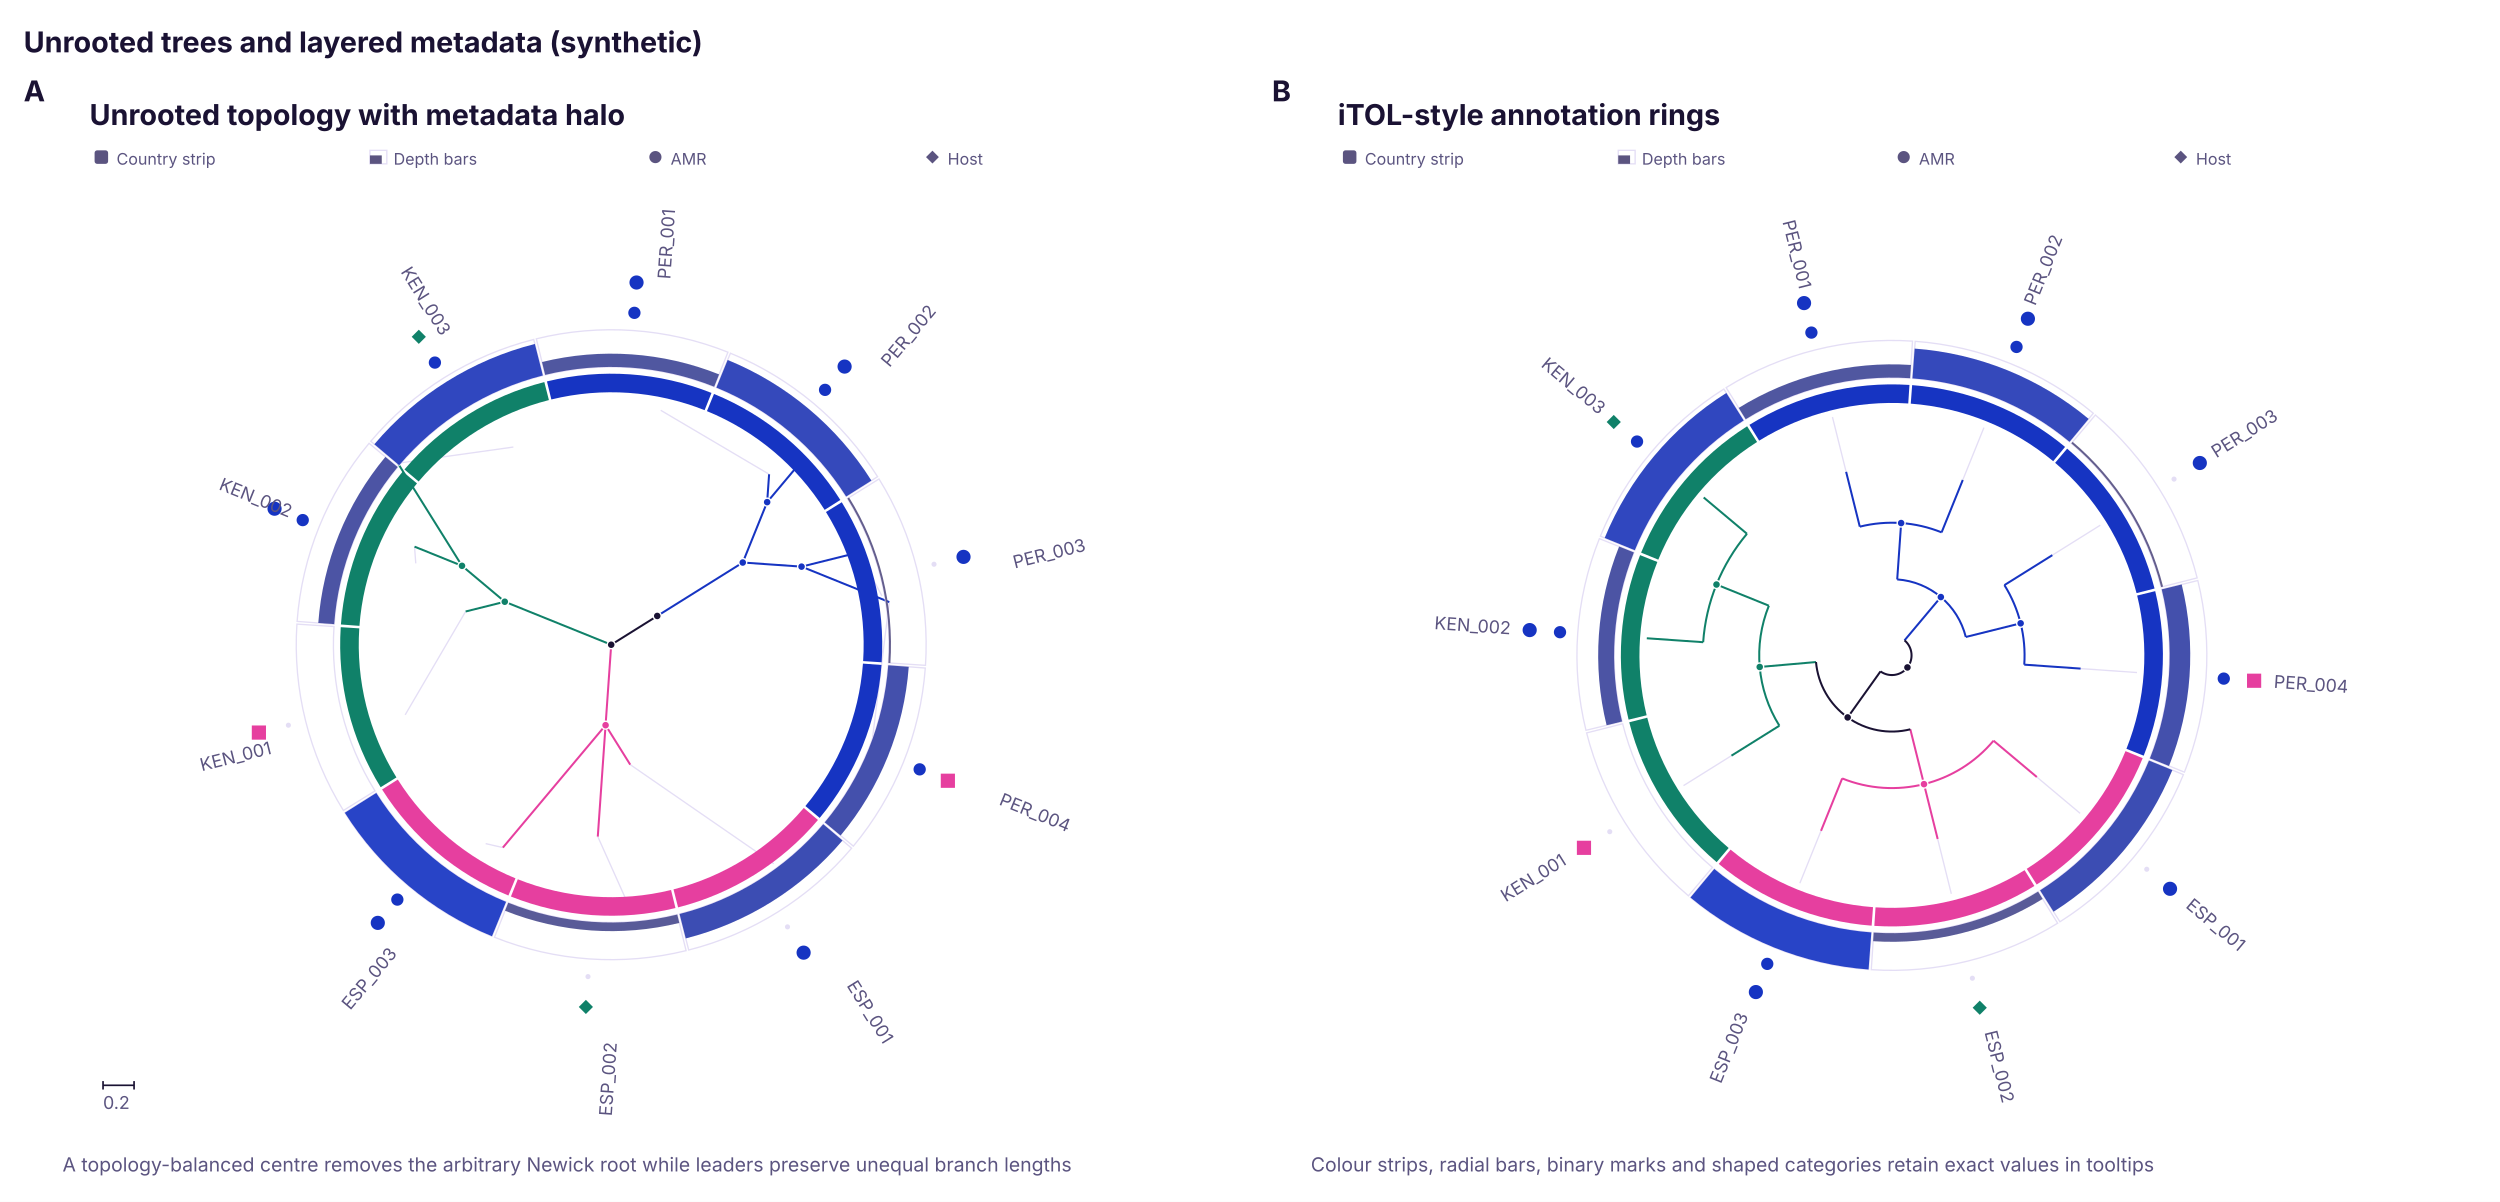
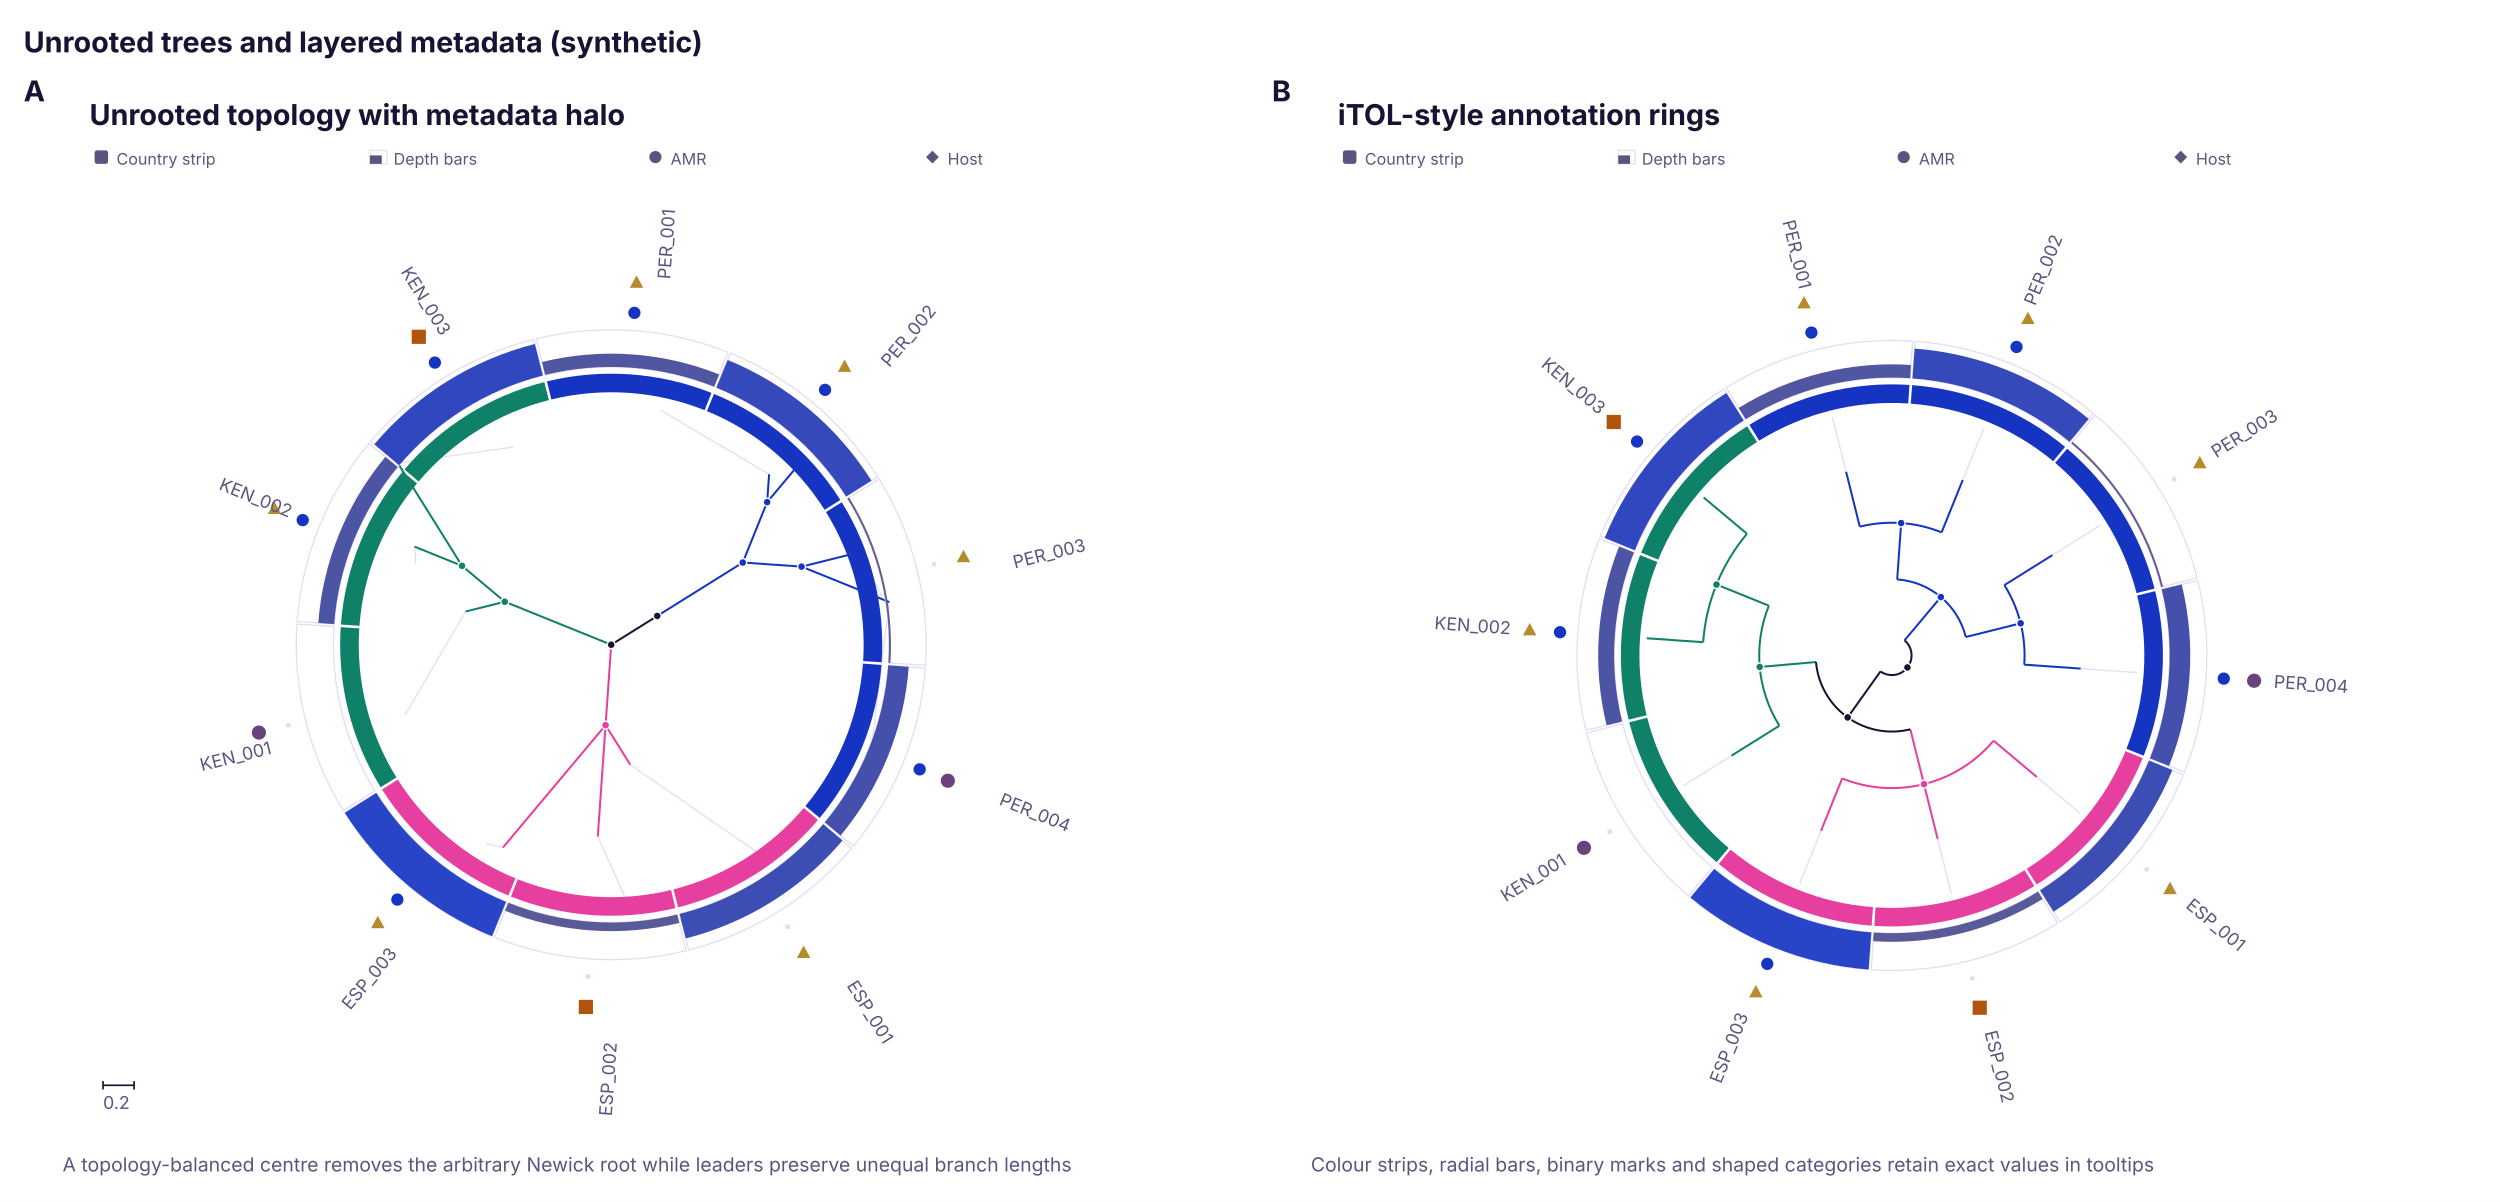
<svg xmlns="http://www.w3.org/2000/svg" width="1480" height="711.5" viewBox="0 0 1480 711.5" font-family="Inter, Liberation Sans, Arial, Helvetica, sans-serif" role="img" aria-labelledby="karyon-title karyon-desc">
  <rect x="0" y="0" width="1480" height="711.5" fill="#ffffff" />
  <g transform="translate(37 43) scale(1)">
    <svg width="690" height="639" viewBox="0 0 690 639" font-family="Inter, Liberation Sans, Arial, Helvetica, sans-serif">
      <defs>
        <clipPath id="p0-karyon-clip-0">
          <rect x="16" y="43" width="656" height="582" />
        </clipPath>
      </defs>
      <rect x="0" y="0" width="690" height="639" fill="#ffffff" />
      <text x="16" y="31" fill="#1a1233" font-size="17" text-anchor="start" font-weight="bold">Unrooted topology with metadata halo</text>
      <g clip-path="url(#p0-karyon-clip-0)">
        <line x1="418.309" y1="237.767" x2="354.146" y2="199.898" stroke="#e4def5" stroke-width="0.8" />
        <line x1="436.045" y1="231.745" x2="437.497" y2="233.574" stroke="#e4def5" stroke-width="0.8" />
        <line x1="471.377" y1="284.009" x2="485.135" y2="309.811" stroke="#e4def5" stroke-width="0.8" />
        <line x1="489.456" y1="313.435" x2="478.864" y2="399.489" stroke="#e4def5" stroke-width="0.8" />
        <line x1="336.099" y1="409.677" x2="421.08" y2="468.354" stroke="#e4def5" stroke-width="0.8" />
        <line x1="316.888" y1="452.271" x2="333.854" y2="490.102" stroke="#e4def5" stroke-width="0.8" />
        <line x1="260.702" y1="458.771" x2="250.503" y2="456.426" stroke="#e4def5" stroke-width="0.8" />
        <line x1="238.659" y1="318.999" x2="202.865" y2="380.189" stroke="#e4def5" stroke-width="0.8" />
        <line x1="208.403" y1="280.621" x2="209.136" y2="290.511" stroke="#e4def5" stroke-width="0.8" />
        <line x1="198.544" y1="231.229" x2="266.92" y2="221.646" stroke="#e4def5" stroke-width="0.8" />
        <line x1="324.832" y1="338.679" x2="352.088" y2="321.647" stroke="#1a1233" stroke-width="1.2" />
        <g>
          <line x1="352.088" y1="321.647" x2="402.708" y2="290.016" stroke="#1634c2" stroke-width="1.2" />
        </g>
        <g>
          <line x1="402.708" y1="290.016" x2="417.156" y2="254.256" stroke="#1634c2" stroke-width="1.2" />
        </g>
        <g>
          <line x1="417.156" y1="254.256" x2="418.309" y2="237.767" stroke="#1634c2" stroke-width="1.2" />
        </g>
        <g>
          <line x1="417.156" y1="254.256" x2="436.045" y2="231.745" stroke="#1634c2" stroke-width="1.2" />
        </g>
        <g>
          <line x1="402.708" y1="290.016" x2="437.518" y2="292.45" stroke="#1634c2" stroke-width="1.2" />
        </g>
        <g>
          <line x1="437.518" y1="292.45" x2="471.377" y2="284.009" stroke="#1634c2" stroke-width="1.2" />
        </g>
        <g>
          <line x1="437.518" y1="292.45" x2="489.456" y2="313.435" stroke="#1634c2" stroke-width="1.2" />
        </g>
        <g>
          <line x1="324.832" y1="338.679" x2="321.501" y2="386.314" stroke="#e63f9f" stroke-width="1.2" />
        </g>
        <g>
          <line x1="321.501" y1="386.314" x2="336.099" y2="409.677" stroke="#e63f9f" stroke-width="1.2" />
        </g>
        <g>
          <line x1="321.501" y1="386.314" x2="316.888" y2="452.271" stroke="#e63f9f" stroke-width="1.2" />
        </g>
        <g>
          <line x1="321.501" y1="386.314" x2="260.702" y2="458.771" stroke="#e63f9f" stroke-width="1.2" />
        </g>
        <g>
          <line x1="324.832" y1="338.679" x2="261.825" y2="313.223" stroke="#108169" stroke-width="1.2" />
        </g>
        <g>
          <line x1="261.825" y1="313.223" x2="238.659" y2="318.999" stroke="#108169" stroke-width="1.2" />
        </g>
        <g>
          <line x1="261.825" y1="313.223" x2="236.501" y2="291.973" stroke="#108169" stroke-width="1.2" />
        </g>
        <g>
          <line x1="236.501" y1="291.973" x2="208.403" y2="280.621" stroke="#108169" stroke-width="1.2" />
        </g>
        <g>
          <line x1="236.501" y1="291.973" x2="198.544" y2="231.229" stroke="#108169" stroke-width="1.2" />
        </g>
        <circle cx="352.088" cy="321.647" r="2.75" fill="#ffffff" />
        <circle cx="352.088" cy="321.647" r="1.95" fill="#1a1233" />
        <circle cx="402.708" cy="290.016" r="2.75" fill="#ffffff" />
        <circle cx="402.708" cy="290.016" r="1.95" fill="#1634c2" />
        <circle cx="417.156" cy="254.256" r="2.75" fill="#ffffff" />
        <circle cx="417.156" cy="254.256" r="1.95" fill="#1634c2" />
        <circle cx="437.518" cy="292.45" r="2.75" fill="#ffffff" />
        <circle cx="437.518" cy="292.45" r="1.95" fill="#1634c2" />
        <circle cx="324.832" cy="338.679" r="2.75" fill="#ffffff" />
        <circle cx="324.832" cy="338.679" r="1.95" fill="#1a1233" />
        <circle cx="321.501" cy="386.314" r="2.75" fill="#ffffff" />
        <circle cx="321.501" cy="386.314" r="1.95" fill="#e63f9f" />
        <circle cx="261.825" cy="313.223" r="2.75" fill="#ffffff" />
        <circle cx="261.825" cy="313.223" r="1.95" fill="#108169" />
        <circle cx="236.501" cy="291.973" r="2.75" fill="#ffffff" />
        <circle cx="236.501" cy="291.973" r="1.95" fill="#108169" />
        <g>
          <path d="M 286.79 182.798 A 160.456 160.456 0 0 1 384.197 189.609 L 380.127 199.828 A 149.456 149.456 0 0 0 289.398 193.484 Z" fill="#1634c2" />
        </g>
        <g>
          <path d="M 385.68 190.208 A 160.456 160.456 0 0 1 460.48 252.973 L 451.181 258.848 A 149.456 149.456 0 0 0 381.509 200.387 Z" fill="#1634c2" />
        </g>
        <g>
          <path d="M 461.328 254.33 A 160.456 160.456 0 0 1 484.951 349.074 L 473.974 348.361 A 149.456 149.456 0 0 0 451.971 260.112 Z" fill="#1634c2" />
        </g>
        <g>
          <path d="M 484.839 350.67 A 160.456 160.456 0 0 1 448.261 441.204 L 439.799 434.175 A 149.456 149.456 0 0 0 473.87 349.848 Z" fill="#1634c2" />
        </g>
        <g>
          <path d="M 447.232 442.43 A 160.456 160.456 0 0 1 364.425 494.173 L 361.711 483.513 A 149.456 149.456 0 0 0 438.841 435.317 Z" fill="#e63f9f" />
        </g>
        <g>
          <path d="M 362.873 494.56 A 160.456 160.456 0 0 1 265.466 487.749 L 269.536 477.53 A 149.456 149.456 0 0 0 360.265 483.874 Z" fill="#e63f9f" />
        </g>
        <g>
          <path d="M 263.983 487.15 A 160.456 160.456 0 0 1 189.183 424.385 L 198.482 418.509 A 149.456 149.456 0 0 0 268.154 476.971 Z" fill="#e63f9f" />
        </g>
        <g>
          <path d="M 188.335 423.028 A 160.456 160.456 0 0 1 164.713 328.284 L 175.69 328.997 A 149.456 149.456 0 0 0 197.692 417.246 Z" fill="#108169" />
        </g>
        <g>
          <path d="M 164.824 326.688 A 160.456 160.456 0 0 1 201.402 236.154 L 209.864 243.182 A 149.456 149.456 0 0 0 175.793 327.51 Z" fill="#108169" />
        </g>
        <g>
          <path d="M 202.431 234.928 A 160.456 160.456 0 0 1 285.238 183.185 L 287.952 193.844 A 149.456 149.456 0 0 0 210.822 242.041 Z" fill="#108169" />
        </g>
        <g>
          <path d="M 280.5 157.57 A 186.456 186.456 0 0 1 393.937 165.502 L 385.783 185.935 A 164.456 164.456 0 0 0 285.731 178.939 Z" fill="none" stroke="#e4def5" stroke-width="0.8" />
          <path d="M 283.863 171.307 A 172.313 172.313 0 0 1 388.695 178.637 L 385.783 185.935 A 164.456 164.456 0 0 0 285.731 178.939 Z" fill="#424998" fill-opacity="0.92" />
        </g>
        <g>
          <path d="M 395.42 166.101 A 186.456 186.456 0 0 1 482.53 239.195 L 463.923 250.933 A 164.456 164.456 0 0 0 387.092 186.464 Z" fill="none" stroke="#e4def5" stroke-width="0.8" />
          <path d="M 393.784 170.101 A 182.135 182.135 0 0 1 478.875 241.5 L 463.923 250.933 A 164.456 164.456 0 0 0 387.092 186.464 Z" fill="#243ab5" fill-opacity="0.92" />
        </g>
        <g>
          <path d="M 483.378 240.552 A 186.456 186.456 0 0 1 510.887 350.887 L 488.935 349.447 A 164.456 164.456 0 0 0 464.671 252.13 Z" fill="none" stroke="#e4def5" stroke-width="0.8" />
          <path d="M 465.673 251.509 A 165.635 165.635 0 0 1 490.111 349.524 L 488.935 349.447 A 164.456 164.456 0 0 0 464.671 252.13 Z" fill="#575284" fill-opacity="0.92" />
        </g>
        <g>
          <path d="M 510.776 352.483 A 186.456 186.456 0 0 1 468.178 457.917 L 451.265 443.848 A 164.456 164.456 0 0 0 488.836 350.855 Z" fill="none" stroke="#e4def5" stroke-width="0.8" />
          <path d="M 500.981 351.756 A 176.635 176.635 0 0 1 460.627 451.636 L 451.265 443.848 A 164.456 164.456 0 0 0 488.836 350.855 Z" fill="#3542a5" fill-opacity="0.92" />
        </g>
        <g>
          <path d="M 467.15 459.142 A 186.456 186.456 0 0 1 370.715 519.401 L 365.301 498.078 A 164.456 164.456 0 0 0 450.357 444.929 Z" fill="none" stroke="#e4def5" stroke-width="0.8" />
          <path d="M 461.752 454.574 A 179.385 179.385 0 0 1 368.975 512.547 L 365.301 498.078 A 164.456 164.456 0 0 0 450.357 444.929 Z" fill="#2c3ead" fill-opacity="0.92" />
        </g>
        <g>
          <path d="M 369.163 519.788 A 186.456 186.456 0 0 1 255.726 511.856 L 263.88 491.423 A 164.456 164.456 0 0 0 363.932 498.419 Z" fill="none" stroke="#e4def5" stroke-width="0.8" />
          <path d="M 365.146 503.38 A 169.563 169.563 0 0 1 261.987 496.166 L 263.88 491.423 A 164.456 164.456 0 0 0 363.932 498.419 Z" fill="#4b4d8f" fill-opacity="0.92" />
        </g>
        <g>
          <path d="M 254.243 511.257 A 186.456 186.456 0 0 1 167.133 438.163 L 185.74 426.425 A 164.456 164.456 0 0 0 262.572 490.894 Z" fill="none" stroke="#e4def5" stroke-width="0.8" />
          <path d="M 254.243 511.257 A 186.456 186.456 0 0 1 167.133 438.163 L 185.74 426.425 A 164.456 164.456 0 0 0 262.572 490.894 Z" fill="#1634c2" fill-opacity="0.92" />
        </g>
        <g>
          <path d="M 166.285 436.806 A 186.456 186.456 0 0 1 138.776 326.471 L 160.728 327.911 A 164.456 164.456 0 0 0 184.992 425.228 Z" fill="none" stroke="#e4def5" stroke-width="0.8" />
        </g>
        <g>
          <path d="M 138.887 324.874 A 186.456 186.456 0 0 1 181.485 219.441 L 198.399 233.51 A 164.456 164.456 0 0 0 160.827 326.503 Z" fill="none" stroke="#e4def5" stroke-width="0.8" />
          <path d="M 151.424 325.805 A 173.885 173.885 0 0 1 191.15 227.481 L 198.399 233.51 A 164.456 164.456 0 0 0 160.827 326.503 Z" fill="#3d469c" fill-opacity="0.92" />
        </g>
        <g>
          <path d="M 182.514 218.216 A 186.456 186.456 0 0 1 278.948 157.957 L 284.362 179.28 A 164.456 164.456 0 0 0 199.306 232.429 Z" fill="none" stroke="#e4def5" stroke-width="0.8" />
          <path d="M 184.613 219.992 A 183.706 183.706 0 0 1 279.625 160.622 L 284.362 179.28 A 164.456 164.456 0 0 0 199.306 232.429 Z" fill="#1f38ba" fill-opacity="0.92" />
        </g>
        <g>
          <circle cx="338.571" cy="142.203" r="4.44" fill="#ffffff" />
          <circle cx="338.571" cy="142.203" r="3.64" fill="#1634c2" />
        </g>
        <g>
          <circle cx="451.432" cy="187.802" r="4.44" fill="#ffffff" />
          <circle cx="451.432" cy="187.802" r="3.64" fill="#1634c2" />
        </g>
        <g>
          <circle cx="515.937" cy="291.031" r="2.329" fill="#ffffff" />
          <circle cx="515.937" cy="291.031" r="1.529" fill="#e4def5" />
        </g>
        <g>
          <circle cx="507.446" cy="412.46" r="4.44" fill="#ffffff" />
          <circle cx="507.446" cy="412.46" r="3.64" fill="#1634c2" />
        </g>
        <g>
          <circle cx="429.202" cy="505.707" r="2.329" fill="#ffffff" />
          <circle cx="429.202" cy="505.707" r="1.529" fill="#e4def5" />
        </g>
        <g>
          <circle cx="311.093" cy="535.155" r="2.329" fill="#ffffff" />
          <circle cx="311.093" cy="535.155" r="1.529" fill="#e4def5" />
        </g>
        <g>
          <circle cx="198.231" cy="489.556" r="4.44" fill="#ffffff" />
          <circle cx="198.231" cy="489.556" r="3.64" fill="#1634c2" />
        </g>
        <g>
          <circle cx="133.726" cy="386.327" r="2.329" fill="#ffffff" />
          <circle cx="133.726" cy="386.327" r="1.529" fill="#e4def5" />
        </g>
        <g>
          <circle cx="142.217" cy="264.898" r="4.44" fill="#ffffff" />
          <circle cx="142.217" cy="264.898" r="3.64" fill="#1634c2" />
        </g>
        <g>
          <circle cx="220.461" cy="171.651" r="4.44" fill="#ffffff" />
          <circle cx="220.461" cy="171.651" r="3.64" fill="#1634c2" />
        </g>
        <g>
-           <circle cx="339.826" cy="124.247" r="5" fill="#ffffff" />
-           <circle cx="339.826" cy="124.247" r="4.2" fill="#1634c2" />
-         </g>
-         <g>
-           <circle cx="463.003" cy="174.013" r="5" fill="#ffffff" />
-           <circle cx="463.003" cy="174.013" r="4.2" fill="#1634c2" />
-         </g>
-         <g>
-           <circle cx="533.402" cy="286.676" r="5" fill="#ffffff" />
-           <circle cx="533.402" cy="286.676" r="4.2" fill="#1634c2" />
-         </g>
-         <g>
-           <rect x="519.135" y="414.203" width="10" height="10" fill="#ffffff" />
-           <rect x="519.935" y="415.003" width="8.4" height="8.4" fill="#e63f9f" />
-         </g>
-         <g>
-           <circle cx="438.741" cy="520.972" r="5" fill="#ffffff" />
-           <circle cx="438.741" cy="520.972" r="4.2" fill="#1634c2" />
-         </g>
-         <g>
-           <polygon points="309.837,548.111 314.837,553.111 309.837,558.111 304.837,553.111" fill="#ffffff" />
-           <polygon points="309.837,548.911 314.037,553.111 309.837,557.311 305.637,553.111" fill="#108169" />
-         </g>
-         <g>
-           <circle cx="186.661" cy="503.345" r="5" fill="#ffffff" />
-           <circle cx="186.661" cy="503.345" r="4.2" fill="#1634c2" />
-         </g>
-         <g>
-           <rect x="111.261" y="385.681" width="10" height="10" fill="#ffffff" />
-           <rect x="112.061" y="386.481" width="8.4" height="8.4" fill="#e63f9f" />
-         </g>
-         <g>
-           <circle cx="125.528" cy="258.155" r="5" fill="#ffffff" />
-           <circle cx="125.528" cy="258.155" r="4.2" fill="#1634c2" />
-         </g>
-         <g>
-           <polygon points="210.922,151.386 215.922,156.386 210.922,161.386 205.922,156.386" fill="#ffffff" />
-           <polygon points="210.922,152.186 215.122,156.386 210.922,160.586 206.722,156.386" fill="#108169" />
+           <polygon points="339.826,119.247 344.576,127.997 335.076,127.997" fill="#ffffff" />
+           <polygon points="339.826,120.047 343.816,127.397 335.836,127.397" fill="#b78a2c" />
+         </g>
+         <g>
+           <polygon points="463.003,169.013 467.753,177.763 458.253,177.763" fill="#ffffff" />
+           <polygon points="463.003,169.813 466.993,177.163 459.013,177.163" fill="#b78a2c" />
+         </g>
+         <g>
+           <polygon points="533.402,281.676 538.152,290.426 528.652,290.426" fill="#ffffff" />
+           <polygon points="533.402,282.476 537.392,289.826 529.412,289.826" fill="#b78a2c" />
+         </g>
+         <g>
+           <circle cx="524.135" cy="419.203" r="5" fill="#ffffff" />
+           <circle cx="524.135" cy="419.203" r="4.2" fill="#69437c" />
+         </g>
+         <g>
+           <polygon points="438.741,515.972 443.491,524.722 433.991,524.722" fill="#ffffff" />
+           <polygon points="438.741,516.772 442.731,524.122 434.751,524.122" fill="#b78a2c" />
+         </g>
+         <g>
+           <rect x="304.837" y="548.111" width="10" height="10" fill="#ffffff" />
+           <rect x="305.637" y="548.911" width="8.4" height="8.4" fill="#b0540e" />
+         </g>
+         <g>
+           <polygon points="186.661,498.345 191.411,507.095 181.911,507.095" fill="#ffffff" />
+           <polygon points="186.661,499.145 190.651,506.495 182.671,506.495" fill="#b78a2c" />
+         </g>
+         <g>
+           <circle cx="116.261" cy="390.681" r="5" fill="#ffffff" />
+           <circle cx="116.261" cy="390.681" r="4.2" fill="#69437c" />
+         </g>
+         <g>
+           <polygon points="125.528,253.155 130.278,261.905 120.778,261.905" fill="#ffffff" />
+           <polygon points="125.528,253.955 129.518,261.305 121.538,261.305" fill="#b78a2c" />
+         </g>
+         <g>
+           <rect x="205.922" y="151.386" width="10" height="10" fill="#ffffff" />
+           <rect x="206.722" y="152.186" width="8.4" height="8.4" fill="#b0540e" />
        </g>
        <text x="0" y="0" transform="translate(359.797 122.456) rotate(-86)" fill="#5b5480" font-size="10.5" text-anchor="start">PER_001</text>
        <text x="0" y="0" transform="translate(489.563 174.885) rotate(-50)" fill="#5b5480" font-size="10.5" text-anchor="start">PER_002</text>
        <text x="0" y="0" transform="translate(563.729 293.575) rotate(-14)" fill="#5b5480" font-size="10.5" text-anchor="start">PER_003</text>
        <text x="0" y="0" transform="translate(553.966 433.192) rotate(22)" fill="#5b5480" font-size="10.5" text-anchor="start">PER_004</text>
        <text x="0" y="0" transform="translate(464.003 540.406) rotate(58)" fill="#5b5480" font-size="10.5" text-anchor="start">ESP_001</text>
        <text x="0" y="0" transform="translate(328.203 574.264) rotate(274)" fill="#5b5480" font-size="10.5" text-anchor="end">ESP_002</text>
        <text x="0" y="0" transform="translate(198.437 521.835) rotate(310)" fill="#5b5480" font-size="10.5" text-anchor="end">ESP_003</text>
        <text x="0" y="0" transform="translate(124.271 403.145) rotate(346)" fill="#5b5480" font-size="10.5" text-anchor="end">KEN_001</text>
        <text x="0" y="0" transform="translate(134.034 263.528) rotate(382)" fill="#5b5480" font-size="10.5" text-anchor="end">KEN_002</text>
        <text x="0" y="0" transform="translate(223.997 156.314) rotate(418)" fill="#5b5480" font-size="10.5" text-anchor="end">KEN_003</text>
        <rect x="19" y="46" width="8" height="8" rx="1.5" fill="#5b5480" />
        <text x="32" y="54.5" fill="#5b5480" font-size="9.5" text-anchor="start">Country strip</text>
        <rect x="182" y="46" width="10" height="8" fill="none" stroke="#e4def5" stroke-width="0.8" />
        <rect x="182" y="49" width="7" height="5" fill="#5b5480" />
        <text x="196" y="54.5" fill="#5b5480" font-size="9.5" text-anchor="start">Depth bars</text>
        <circle cx="351" cy="50" r="4.4" fill="#ffffff" />
        <circle cx="351" cy="50" r="3.6" fill="#5b5480" />
        <text x="360" y="54.5" fill="#5b5480" font-size="9.5" text-anchor="start">AMR</text>
        <polygon points="515,45.4 519.6,50 515,54.6 510.4,50" fill="#ffffff" />
        <polygon points="515,46.2 518.8,50 515,53.8 511.2,50" fill="#5b5480" />
        <text x="524" y="54.5" fill="#5b5480" font-size="9.5" text-anchor="start">Host</text>
        <g>
          <line x1="24" y1="599.5" x2="42.366" y2="599.5" stroke="#1a1233" stroke-width="1" />
          <line x1="24" y1="597" x2="24" y2="602" stroke="#1a1233" stroke-width="1" />
          <line x1="42.366" y1="597" x2="42.366" y2="602" stroke="#1a1233" stroke-width="1" />
          <text x="24" y="613.5" fill="#5b5480" font-size="10.5" text-anchor="start">0.2</text>
        </g>
      </g>
    </svg>
  </g>
  <g transform="translate(776 43) scale(1)">
    <svg width="690" height="639" viewBox="0 0 690 639" font-family="Inter, Liberation Sans, Arial, Helvetica, sans-serif">
      <defs>
        <clipPath id="p1-karyon-clip-0">
          <rect x="16" y="43" width="656" height="582" />
        </clipPath>
      </defs>
      <rect x="0" y="0" width="690" height="639" fill="#ffffff" />
      <text x="16" y="31" fill="#1a1233" font-size="17" text-anchor="start" font-weight="bold">iTOL-style annotation rings</text>
      <g clip-path="url(#p1-karyon-clip-0)">
        <line x1="316.904" y1="236.326" x2="308.811" y2="203.865" stroke="#e4def5" stroke-width="0.8" />
        <line x1="385.956" y1="241.154" x2="398.489" y2="210.136" stroke="#e4def5" stroke-width="0.8" />
        <line x1="438.982" y1="285.648" x2="467.354" y2="267.92" stroke="#e4def5" stroke-width="0.8" />
        <line x1="455.728" y1="352.813" x2="489.102" y2="355.146" stroke="#e4def5" stroke-width="0.8" />
        <line x1="429.798" y1="416.993" x2="455.426" y2="438.497" stroke="#e4def5" stroke-width="0.8" />
        <line x1="371.096" y1="453.674" x2="379.189" y2="486.135" stroke="#e4def5" stroke-width="0.8" />
        <line x1="302.044" y1="448.846" x2="289.511" y2="479.864" stroke="#e4def5" stroke-width="0.8" />
        <line x1="249.018" y1="404.352" x2="220.646" y2="422.08" stroke="#e4def5" stroke-width="0.8" />
        <g>
          <line x1="351.48" y1="336.086" x2="372.984" y2="310.458" stroke="#1634c2" stroke-width="1.2" />
        </g>
        <g>
          <line x1="347.145" y1="300.018" x2="349.479" y2="266.645" stroke="#1634c2" stroke-width="1.2" />
        </g>
        <g>
          <line x1="324.998" y1="268.787" x2="316.904" y2="236.326" stroke="#1634c2" stroke-width="1.2" />
        </g>
        <g>
          <line x1="373.424" y1="272.173" x2="385.956" y2="241.154" stroke="#1634c2" stroke-width="1.2" />
        </g>
        <g>
          <line x1="387.752" y1="334.091" x2="420.213" y2="325.998" stroke="#1634c2" stroke-width="1.2" />
        </g>
        <g>
          <line x1="410.611" y1="303.377" x2="438.982" y2="285.648" stroke="#1634c2" stroke-width="1.2" />
        </g>
        <g>
          <line x1="422.355" y1="350.479" x2="455.728" y2="352.813" stroke="#1634c2" stroke-width="1.2" />
        </g>
        <line x1="337.243" y1="354.473" x2="317.815" y2="381.71" stroke="#1a1233" stroke-width="1.2" />
        <g>
          <line x1="354.909" y1="388.752" x2="363.002" y2="421.213" stroke="#e63f9f" stroke-width="1.2" />
        </g>
        <g>
          <line x1="404.17" y1="395.489" x2="429.798" y2="416.993" stroke="#e63f9f" stroke-width="1.2" />
        </g>
        <g>
          <line x1="363.002" y1="421.213" x2="371.096" y2="453.674" stroke="#e63f9f" stroke-width="1.2" />
        </g>
        <g>
          <line x1="314.576" y1="417.827" x2="302.044" y2="448.846" stroke="#e63f9f" stroke-width="1.2" />
        </g>
        <g>
          <line x1="299.08" y1="348.93" x2="265.753" y2="351.846" stroke="#108169" stroke-width="1.2" />
        </g>
        <g>
          <line x1="277.389" y1="386.623" x2="249.018" y2="404.352" stroke="#108169" stroke-width="1.2" />
        </g>
        <g>
          <line x1="271.173" y1="315.576" x2="240.154" y2="303.044" stroke="#108169" stroke-width="1.2" />
        </g>
        <g>
          <line x1="232.272" y1="337.187" x2="198.898" y2="334.854" stroke="#108169" stroke-width="1.2" />
        </g>
        <g>
          <line x1="258.202" y1="273.007" x2="232.574" y2="251.503" stroke="#108169" stroke-width="1.2" />
        </g>
        <path d="M 351.48 336.086 A 11.636 11.636 0 0 1 337.243 354.473" fill="none" stroke="#1a1233" stroke-width="1.2" />
        <circle cx="353.201" cy="352.124" r="2.75" fill="#ffffff" />
        <circle cx="353.201" cy="352.124" r="1.95" fill="#1a1233" />
        <g>
          <path d="M 347.145 300.018 A 45.091 45.091 0 0 1 387.752 334.091" fill="none" stroke="#1634c2" stroke-width="1.2" />
        </g>
        <circle cx="372.984" cy="310.458" r="2.75" fill="#ffffff" />
        <circle cx="372.984" cy="310.458" r="1.95" fill="#1634c2" />
        <g>
          <path d="M 324.998 268.787 A 78.546 78.546 0 0 1 373.424 272.173" fill="none" stroke="#1634c2" stroke-width="1.2" />
        </g>
        <circle cx="349.479" cy="266.645" r="2.75" fill="#ffffff" />
        <circle cx="349.479" cy="266.645" r="1.95" fill="#1634c2" />
        <g>
          <path d="M 410.611 303.377 A 78.546 78.546 0 0 1 422.355 350.479" fill="none" stroke="#1634c2" stroke-width="1.2" />
        </g>
        <circle cx="420.213" cy="325.998" r="2.75" fill="#ffffff" />
        <circle cx="420.213" cy="325.998" r="1.95" fill="#1634c2" />
        <path d="M 354.909 388.752 A 45.091 45.091 0 0 1 299.08 348.93" fill="none" stroke="#1a1233" stroke-width="1.2" />
        <circle cx="317.815" cy="381.71" r="2.75" fill="#ffffff" />
        <circle cx="317.815" cy="381.71" r="1.95" fill="#1a1233" />
        <g>
          <path d="M 404.17 395.489 A 78.546 78.546 0 0 1 314.576 417.827" fill="none" stroke="#e63f9f" stroke-width="1.2" />
        </g>
        <circle cx="363.002" cy="421.213" r="2.75" fill="#ffffff" />
        <circle cx="363.002" cy="421.213" r="1.95" fill="#e63f9f" />
        <g>
          <path d="M 277.389 386.623 A 78.546 78.546 0 0 1 271.173 315.576" fill="none" stroke="#108169" stroke-width="1.2" />
        </g>
        <circle cx="265.753" cy="351.846" r="2.75" fill="#ffffff" />
        <circle cx="265.753" cy="351.846" r="1.95" fill="#108169" />
        <g>
          <path d="M 232.272 337.187 A 112.001 112.001 0 0 1 258.202 273.007" fill="none" stroke="#108169" stroke-width="1.2" />
        </g>
        <circle cx="240.154" cy="303.044" r="2.75" fill="#ffffff" />
        <circle cx="240.154" cy="303.044" r="1.95" fill="#108169" />
        <g>
          <path d="M 259.651 208.503 A 160.456 160.456 0 0 1 354.395 184.881 L 353.682 195.858 A 149.456 149.456 0 0 0 265.433 217.861 Z" fill="#1634c2" />
        </g>
        <g>
          <path d="M 355.991 184.993 A 160.456 160.456 0 0 1 446.525 221.571 L 439.496 230.033 A 149.456 149.456 0 0 0 355.169 195.962 Z" fill="#1634c2" />
        </g>
        <g>
          <path d="M 447.751 222.599 A 160.456 160.456 0 0 1 499.494 305.406 L 488.834 308.121 A 149.456 149.456 0 0 0 440.638 230.99 Z" fill="#1634c2" />
        </g>
        <g>
          <path d="M 499.881 306.959 A 160.456 160.456 0 0 1 493.07 404.365 L 482.851 400.296 A 149.456 149.456 0 0 0 489.195 309.567 Z" fill="#1634c2" />
        </g>
        <g>
          <path d="M 492.471 405.849 A 160.456 160.456 0 0 1 429.706 480.649 L 423.831 471.349 A 149.456 149.456 0 0 0 482.292 401.677 Z" fill="#e63f9f" />
        </g>
        <g>
          <path d="M 428.349 481.497 A 160.456 160.456 0 0 1 333.605 505.119 L 334.318 494.142 A 149.456 149.456 0 0 0 422.567 472.139 Z" fill="#e63f9f" />
        </g>
        <g>
          <path d="M 332.009 505.007 A 160.456 160.456 0 0 1 241.475 468.429 L 248.504 459.967 A 149.456 149.456 0 0 0 332.831 494.038 Z" fill="#e63f9f" />
        </g>
        <g>
          <path d="M 240.249 467.401 A 160.456 160.456 0 0 1 188.506 384.594 L 199.166 381.879 A 149.456 149.456 0 0 0 247.362 459.01 Z" fill="#108169" />
        </g>
        <g>
          <path d="M 188.119 383.041 A 160.456 160.456 0 0 1 194.93 285.635 L 205.149 289.704 A 149.456 149.456 0 0 0 198.805 380.433 Z" fill="#108169" />
        </g>
        <g>
          <path d="M 195.529 284.151 A 160.456 160.456 0 0 1 258.294 209.351 L 264.169 218.651 A 149.456 149.456 0 0 0 205.708 288.323 Z" fill="#108169" />
        </g>
        <g>
          <path d="M 245.873 186.454 A 186.456 186.456 0 0 1 356.208 158.944 L 354.768 180.897 A 164.456 164.456 0 0 0 257.451 205.161 Z" fill="none" stroke="#e4def5" stroke-width="0.8" />
          <path d="M 253.316 198.48 A 172.313 172.313 0 0 1 355.282 173.057 L 354.768 180.897 A 164.456 164.456 0 0 0 257.451 205.161 Z" fill="#424998" fill-opacity="0.92" />
        </g>
        <g>
          <path d="M 357.804 159.056 A 186.456 186.456 0 0 1 463.238 201.654 L 449.169 218.567 A 164.456 164.456 0 0 0 356.176 180.995 Z" fill="none" stroke="#e4def5" stroke-width="0.8" />
          <path d="M 357.485 163.365 A 182.135 182.135 0 0 1 460.474 204.976 L 449.169 218.567 A 164.456 164.456 0 0 0 356.176 180.995 Z" fill="#243ab5" fill-opacity="0.92" />
        </g>
        <g>
          <path d="M 464.463 202.682 A 186.456 186.456 0 0 1 524.722 299.116 L 503.399 304.53 A 164.456 164.456 0 0 0 450.25 219.474 Z" fill="none" stroke="#e4def5" stroke-width="0.8" />
          <path d="M 451.011 218.575 A 165.635 165.635 0 0 1 504.541 304.24 L 503.399 304.53 A 164.456 164.456 0 0 0 450.25 219.474 Z" fill="#575284" fill-opacity="0.92" />
        </g>
        <g>
          <path d="M 525.109 300.669 A 186.456 186.456 0 0 1 517.177 414.105 L 496.744 405.952 A 164.456 164.456 0 0 0 503.74 305.9 Z" fill="none" stroke="#e4def5" stroke-width="0.8" />
          <path d="M 515.57 303.004 A 176.635 176.635 0 0 1 508.055 410.465 L 496.744 405.952 A 164.456 164.456 0 0 0 503.74 305.9 Z" fill="#3542a5" fill-opacity="0.92" />
        </g>
        <g>
          <path d="M 516.578 415.589 A 186.456 186.456 0 0 1 443.484 502.698 L 431.746 484.091 A 164.456 164.456 0 0 0 496.215 407.26 Z" fill="none" stroke="#e4def5" stroke-width="0.8" />
          <path d="M 510.033 412.912 A 179.385 179.385 0 0 1 439.711 496.717 L 431.746 484.091 A 164.456 164.456 0 0 0 496.215 407.26 Z" fill="#2c3ead" fill-opacity="0.92" />
        </g>
        <g>
          <path d="M 442.127 503.546 A 186.456 186.456 0 0 1 331.792 531.056 L 333.232 509.103 A 164.456 164.456 0 0 0 430.549 484.839 Z" fill="none" stroke="#e4def5" stroke-width="0.8" />
          <path d="M 433.237 489.182 A 169.563 169.563 0 0 1 332.898 514.199 L 333.232 509.103 A 164.456 164.456 0 0 0 430.549 484.839 Z" fill="#4b4d8f" fill-opacity="0.92" />
        </g>
        <g>
          <path d="M 330.196 530.944 A 186.456 186.456 0 0 1 224.762 488.346 L 238.831 471.433 A 164.456 164.456 0 0 0 331.824 509.005 Z" fill="none" stroke="#e4def5" stroke-width="0.8" />
          <path d="M 330.196 530.944 A 186.456 186.456 0 0 1 224.762 488.346 L 238.831 471.433 A 164.456 164.456 0 0 0 331.824 509.005 Z" fill="#1634c2" fill-opacity="0.92" />
        </g>
        <g>
          <path d="M 223.537 487.318 A 186.456 186.456 0 0 1 163.278 390.884 L 184.601 385.47 A 164.456 164.456 0 0 0 237.75 470.526 Z" fill="none" stroke="#e4def5" stroke-width="0.8" />
        </g>
        <g>
          <path d="M 162.891 389.331 A 186.456 186.456 0 0 1 170.823 275.895 L 191.256 284.048 A 164.456 164.456 0 0 0 184.26 384.1 Z" fill="none" stroke="#e4def5" stroke-width="0.8" />
          <path d="M 175.102 386.342 A 173.885 173.885 0 0 1 182.499 280.554 L 191.256 284.048 A 164.456 164.456 0 0 0 184.26 384.1 Z" fill="#3d469c" fill-opacity="0.92" />
        </g>
        <g>
          <path d="M 171.422 274.411 A 186.456 186.456 0 0 1 244.516 187.302 L 256.254 205.909 A 164.456 164.456 0 0 0 191.785 282.74 Z" fill="none" stroke="#e4def5" stroke-width="0.8" />
          <path d="M 173.968 275.452 A 183.706 183.706 0 0 1 245.983 189.628 L 256.254 205.909 A 164.456 164.456 0 0 0 191.785 282.74 Z" fill="#1f38ba" fill-opacity="0.92" />
        </g>
        <g>
          <circle cx="296.352" cy="153.894" r="4.44" fill="#ffffff" />
          <circle cx="296.352" cy="153.894" r="3.64" fill="#1634c2" />
        </g>
        <g>
          <circle cx="417.781" cy="162.386" r="4.44" fill="#ffffff" />
          <circle cx="417.781" cy="162.386" r="3.64" fill="#1634c2" />
        </g>
        <g>
          <circle cx="511.028" cy="240.629" r="2.329" fill="#ffffff" />
          <circle cx="511.028" cy="240.629" r="1.529" fill="#e4def5" />
        </g>
        <g>
          <circle cx="540.476" cy="358.739" r="4.44" fill="#ffffff" />
          <circle cx="540.476" cy="358.739" r="3.64" fill="#1634c2" />
        </g>
        <g>
          <circle cx="494.877" cy="471.601" r="2.329" fill="#ffffff" />
          <circle cx="494.877" cy="471.601" r="1.529" fill="#e4def5" />
        </g>
        <g>
          <circle cx="391.648" cy="536.106" r="2.329" fill="#ffffff" />
          <circle cx="391.648" cy="536.106" r="1.529" fill="#e4def5" />
        </g>
        <g>
          <circle cx="270.219" cy="527.614" r="4.44" fill="#ffffff" />
          <circle cx="270.219" cy="527.614" r="3.64" fill="#1634c2" />
        </g>
        <g>
          <circle cx="176.972" cy="449.371" r="2.329" fill="#ffffff" />
          <circle cx="176.972" cy="449.371" r="1.529" fill="#e4def5" />
        </g>
        <g>
          <circle cx="147.524" cy="331.261" r="4.44" fill="#ffffff" />
          <circle cx="147.524" cy="331.261" r="3.64" fill="#1634c2" />
        </g>
        <g>
          <circle cx="193.123" cy="218.399" r="4.44" fill="#ffffff" />
          <circle cx="193.123" cy="218.399" r="3.64" fill="#1634c2" />
        </g>
        <g>
-           <circle cx="291.997" cy="136.429" r="5" fill="#ffffff" />
-           <circle cx="291.997" cy="136.429" r="4.2" fill="#1634c2" />
-         </g>
-         <g>
-           <circle cx="424.524" cy="145.696" r="5" fill="#ffffff" />
-           <circle cx="424.524" cy="145.696" r="4.2" fill="#1634c2" />
-         </g>
-         <g>
-           <circle cx="526.293" cy="231.091" r="5" fill="#ffffff" />
-           <circle cx="526.293" cy="231.091" r="4.2" fill="#1634c2" />
-         </g>
-         <g>
-           <rect x="553.432" y="354.995" width="10" height="10" fill="#ffffff" />
-           <rect x="554.232" y="355.795" width="8.4" height="8.4" fill="#e63f9f" />
-         </g>
-         <g>
-           <circle cx="508.666" cy="483.171" r="5" fill="#ffffff" />
-           <circle cx="508.666" cy="483.171" r="4.2" fill="#1634c2" />
-         </g>
-         <g>
-           <polygon points="396.003,548.571 401.003,553.571 396.003,558.571 391.003,553.571" fill="#ffffff" />
-           <polygon points="396.003,549.371 400.203,553.571 396.003,557.771 391.803,553.571" fill="#108169" />
-         </g>
-         <g>
-           <circle cx="263.476" cy="544.304" r="5" fill="#ffffff" />
-           <circle cx="263.476" cy="544.304" r="4.2" fill="#1634c2" />
-         </g>
-         <g>
-           <rect x="156.707" y="453.909" width="10" height="10" fill="#ffffff" />
-           <rect x="157.507" y="454.709" width="8.4" height="8.4" fill="#e63f9f" />
-         </g>
-         <g>
-           <circle cx="129.568" cy="330.005" r="5" fill="#ffffff" />
-           <circle cx="129.568" cy="330.005" r="4.2" fill="#1634c2" />
-         </g>
-         <g>
-           <polygon points="179.334,201.829 184.334,206.829 179.334,211.829 174.334,206.829" fill="#ffffff" />
-           <polygon points="179.334,202.629 183.534,206.829 179.334,211.029 175.134,206.829" fill="#108169" />
+           <polygon points="291.997,131.429 296.747,140.179 287.247,140.179" fill="#ffffff" />
+           <polygon points="291.997,132.229 295.987,139.579 288.007,139.579" fill="#b78a2c" />
+         </g>
+         <g>
+           <polygon points="424.524,140.696 429.274,149.446 419.774,149.446" fill="#ffffff" />
+           <polygon points="424.524,141.496 428.514,148.846 420.534,148.846" fill="#b78a2c" />
+         </g>
+         <g>
+           <polygon points="526.293,226.091 531.043,234.841 521.543,234.841" fill="#ffffff" />
+           <polygon points="526.293,226.891 530.283,234.241 522.303,234.241" fill="#b78a2c" />
+         </g>
+         <g>
+           <circle cx="558.432" cy="359.995" r="5" fill="#ffffff" />
+           <circle cx="558.432" cy="359.995" r="4.2" fill="#69437c" />
+         </g>
+         <g>
+           <polygon points="508.666,478.171 513.416,486.921 503.916,486.921" fill="#ffffff" />
+           <polygon points="508.666,478.971 512.656,486.321 504.676,486.321" fill="#b78a2c" />
+         </g>
+         <g>
+           <rect x="391.003" y="548.571" width="10" height="10" fill="#ffffff" />
+           <rect x="391.803" y="549.371" width="8.4" height="8.4" fill="#b0540e" />
+         </g>
+         <g>
+           <polygon points="263.476,539.304 268.226,548.054 258.726,548.054" fill="#ffffff" />
+           <polygon points="263.476,540.104 267.466,547.454 259.486,547.454" fill="#b78a2c" />
+         </g>
+         <g>
+           <circle cx="161.707" cy="458.909" r="5" fill="#ffffff" />
+           <circle cx="161.707" cy="458.909" r="4.2" fill="#69437c" />
+         </g>
+         <g>
+           <polygon points="129.568,325.005 134.318,333.755 124.818,333.755" fill="#ffffff" />
+           <polygon points="129.568,325.805 133.558,333.155 125.578,333.155" fill="#b78a2c" />
+         </g>
+         <g>
+           <rect x="174.334" y="201.829" width="10" height="10" fill="#ffffff" />
+           <rect x="175.134" y="202.629" width="8.4" height="8.4" fill="#b0540e" />
        </g>
        <text x="0" y="0" transform="translate(289.215 128.631) rotate(436)" fill="#5b5480" font-size="10.5" text-anchor="end">PER_001</text>
        <text x="0" y="0" transform="translate(428.832 138.394) rotate(292)" fill="#5b5480" font-size="10.5" text-anchor="start">PER_002</text>
        <text x="0" y="0" transform="translate(536.046 228.357) rotate(328)" fill="#5b5480" font-size="10.5" text-anchor="start">PER_003</text>
        <text x="0" y="0" transform="translate(569.904 364.157) rotate(4)" fill="#5b5480" font-size="10.5" text-anchor="start">PER_004</text>
        <text x="0" y="0" transform="translate(517.475 493.923) rotate(40)" fill="#5b5480" font-size="10.5" text-anchor="start">ESP_001</text>
        <text x="0" y="0" transform="translate(398.785 568.089) rotate(76)" fill="#5b5480" font-size="10.5" text-anchor="start">ESP_002</text>
        <text x="0" y="0" transform="translate(259.168 558.326) rotate(292)" fill="#5b5480" font-size="10.5" text-anchor="end">ESP_003</text>
        <text x="0" y="0" transform="translate(151.954 468.363) rotate(328)" fill="#5b5480" font-size="10.5" text-anchor="end">KEN_001</text>
        <text x="0" y="0" transform="translate(118.096 332.563) rotate(364)" fill="#5b5480" font-size="10.5" text-anchor="end">KEN_002</text>
        <text x="0" y="0" transform="translate(170.525 202.797) rotate(400)" fill="#5b5480" font-size="10.5" text-anchor="end">KEN_003</text>
        <rect x="19" y="46" width="8" height="8" rx="1.5" fill="#5b5480" />
        <text x="32" y="54.5" fill="#5b5480" font-size="9.5" text-anchor="start">Country strip</text>
        <rect x="182" y="46" width="10" height="8" fill="none" stroke="#e4def5" stroke-width="0.8" />
        <rect x="182" y="49" width="7" height="5" fill="#5b5480" />
        <text x="196" y="54.5" fill="#5b5480" font-size="9.5" text-anchor="start">Depth bars</text>
        <circle cx="351" cy="50" r="4.4" fill="#ffffff" />
        <circle cx="351" cy="50" r="3.6" fill="#5b5480" />
        <text x="360" y="54.5" fill="#5b5480" font-size="9.5" text-anchor="start">AMR</text>
        <polygon points="515,45.4 519.6,50 515,54.6 510.4,50" fill="#ffffff" />
        <polygon points="515,46.2 518.8,50 515,53.8 511.2,50" fill="#5b5480" />
        <text x="524" y="54.5" fill="#5b5480" font-size="9.5" text-anchor="start">Host</text>
      </g>
    </svg>
  </g>
  <text x="14" y="31" fill="#1a1233" font-size="17" text-anchor="start" font-weight="bold">Unrooted trees and layered metadata (synthetic)</text>
  <text x="14" y="60" fill="#1a1233" font-size="17" text-anchor="start" font-weight="bold">A</text>
  <text x="37" y="693.5" fill="#5b5480" font-size="11.5" text-anchor="start">A topology-balanced centre removes the arbitrary Newick root while leaders preserve unequal branch lengths</text>
  <text x="753" y="60" fill="#1a1233" font-size="17" text-anchor="start" font-weight="bold">B</text>
  <text x="776" y="693.5" fill="#5b5480" font-size="11.5" text-anchor="start">Colour strips, radial bars, binary marks and shaped categories retain exact values in tooltips</text>
</svg>
